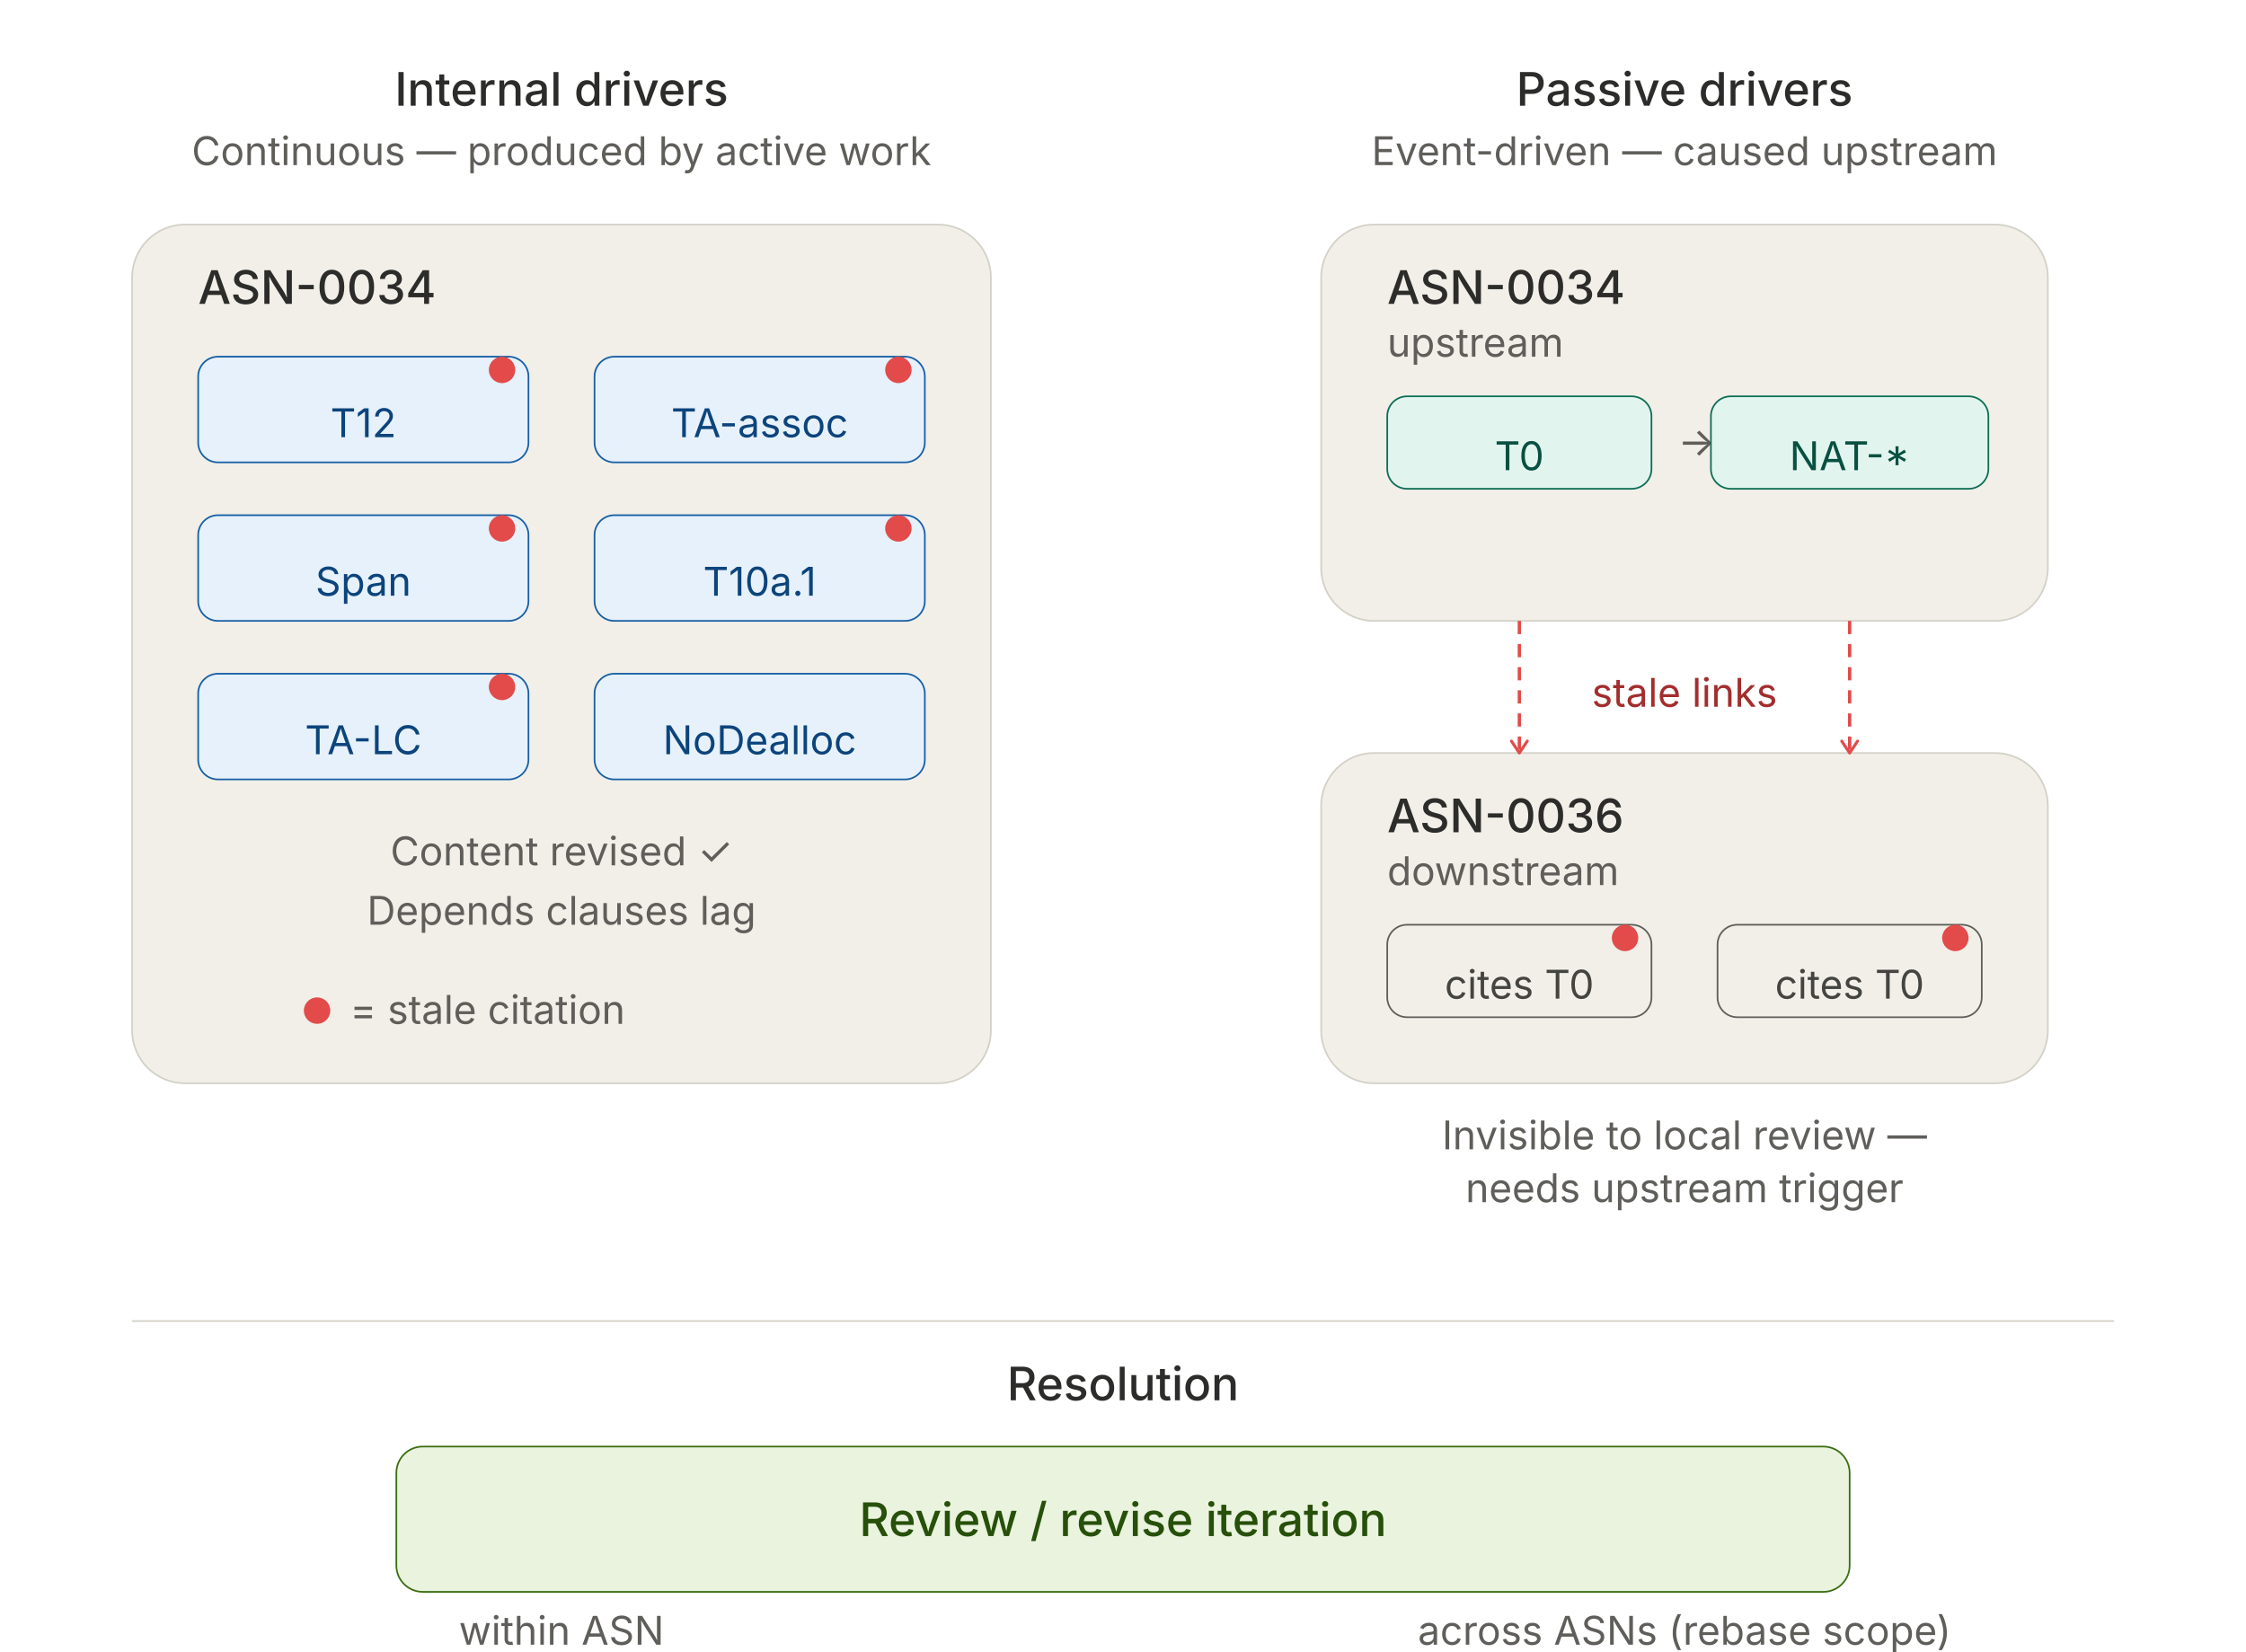
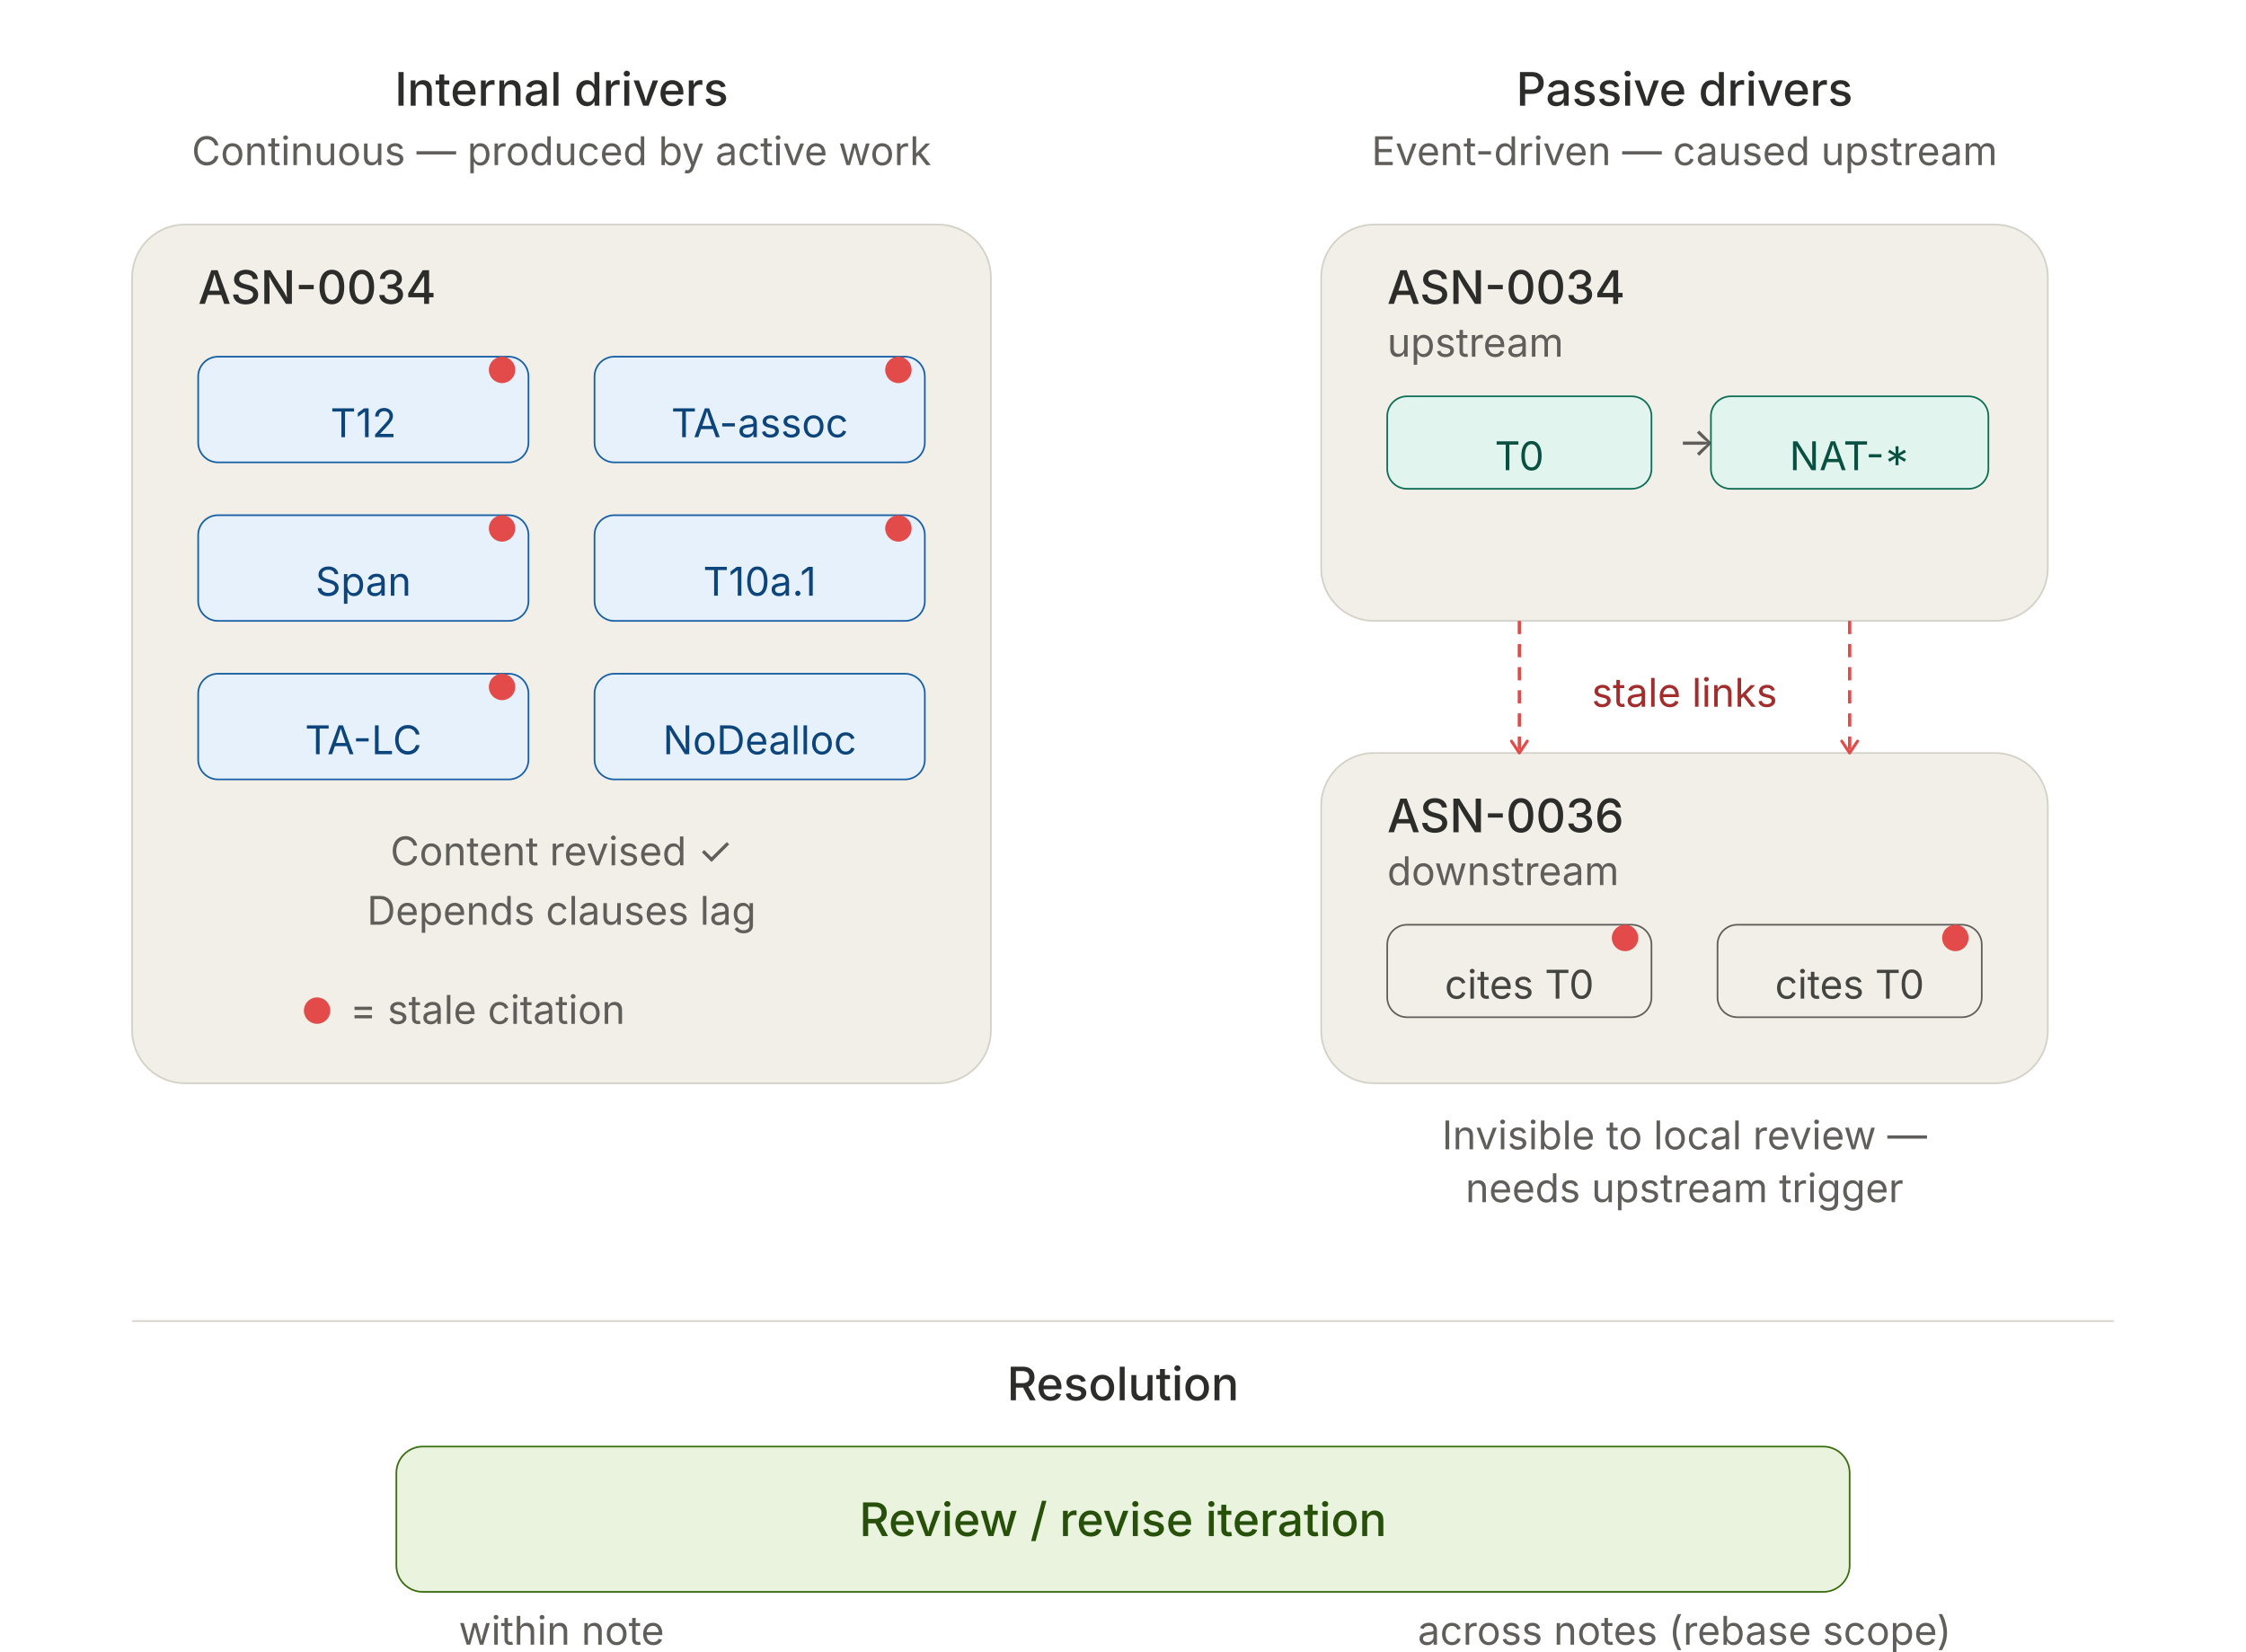
<svg xmlns="http://www.w3.org/2000/svg" width="100%" viewBox="0 0 680 500" role="img">
  <style>
    text { font-family: system-ui, -apple-system, "Segoe UI", sans-serif; }
    .th { font-size: 14px; font-weight: 500; fill: #2C2C2A; }
    .ts { font-size: 12px; font-weight: 400; fill: #5F5E5A; }
    .box-bg { fill: #F1EFE8; }
    .box-stroke { stroke: #D3D1C7; stroke-width: 0.5; }
    .blue-fill { fill: #E6F1FB; }
    .blue-stroke { stroke: #185FA5; stroke-width: 0.5; }
    .blue-text { fill: #0C447C; }
    .teal-fill { fill: #E1F5EE; }
    .teal-stroke { stroke: #0F6E56; stroke-width: 0.5; }
    .teal-text { fill: #085041; }
    .gray-fill { fill: #F1EFE8; }
    .gray-stroke { stroke: #5F5E5A; stroke-width: 0.5; }
    .gray-text { fill: #444441; }
    .green-fill { fill: #EAF3DE; }
    .green-stroke { stroke: #3B6D11; stroke-width: 0.5; }
    .green-text { fill: #27500A; }
    .red-dot { fill: #E24B4A; }
    .red-text { fill: #A32D2D; }
    .leader { stroke: #888780; stroke-width: 0.5; stroke-dasharray: 4 3; }
    .divider { stroke: #D3D1C7; stroke-width: 0.5; }
  </style>
  <defs>
    <marker id="arrow" viewBox="0 0 10 10" refX="8" refY="5" markerWidth="6" markerHeight="6" orient="auto-start-reverse">
      <path d="M2 1L8 5L2 9" fill="none" stroke="context-stroke" stroke-width="1.5" stroke-linecap="round" stroke-linejoin="round" />
    </marker>
  </defs>
  <text class="th" x="170" y="32" text-anchor="middle">Internal drivers</text>
  <text class="ts" x="170" y="50" text-anchor="middle">Continuous — produced by active work</text>
  <rect x="40" y="68" width="260" height="260" rx="16" class="box-bg box-stroke" />
  <text class="th" x="60" y="92">ASN-0034</text>
  <rect x="60" y="108" width="100" height="32" rx="6" class="blue-fill blue-stroke" />
  <text class="ts blue-text" x="110" y="128" text-anchor="middle" dominant-baseline="central">T12</text>
  <circle cx="152" cy="112" r="4" class="red-dot" />
  <rect x="180" y="108" width="100" height="32" rx="6" class="blue-fill blue-stroke" />
  <text class="ts blue-text" x="230" y="128" text-anchor="middle" dominant-baseline="central">TA-assoc</text>
  <circle cx="272" cy="112" r="4" class="red-dot" />
  <rect x="60" y="156" width="100" height="32" rx="6" class="blue-fill blue-stroke" />
  <text class="ts blue-text" x="110" y="176" text-anchor="middle" dominant-baseline="central">Span</text>
  <circle cx="152" cy="160" r="4" class="red-dot" />
  <rect x="180" y="156" width="100" height="32" rx="6" class="blue-fill blue-stroke" />
  <text class="ts blue-text" x="230" y="176" text-anchor="middle" dominant-baseline="central">T10a.1</text>
  <circle cx="272" cy="160" r="4" class="red-dot" />
  <rect x="60" y="204" width="100" height="32" rx="6" class="blue-fill blue-stroke" />
  <text class="ts blue-text" x="110" y="224" text-anchor="middle" dominant-baseline="central">TA-LC</text>
  <circle cx="152" cy="208" r="4" class="red-dot" />
  <rect x="180" y="204" width="100" height="32" rx="6" class="blue-fill blue-stroke" />
  <text class="ts blue-text" x="230" y="224" text-anchor="middle" dominant-baseline="central">NoDealloc</text>
  <text class="ts" x="170" y="262" text-anchor="middle">Content revised ✓</text>
  <text class="ts" x="170" y="280" text-anchor="middle">Depends clauses lag</text>
  <circle cx="96" cy="306" r="4" class="red-dot" />
  <text class="ts" x="106" y="310">= stale citation</text>
  <text class="th" x="510" y="32" text-anchor="middle">Passive drivers</text>
  <text class="ts" x="510" y="50" text-anchor="middle">Event-driven — caused upstream</text>
  <rect x="400" y="68" width="220" height="120" rx="16" class="box-bg box-stroke" />
  <text class="th" x="420" y="92">ASN-0034</text>
  <text class="ts" x="420" y="108">upstream</text>
  <rect x="420" y="120" width="80" height="28" rx="6" class="teal-fill teal-stroke" />
  <text class="ts teal-text" x="460" y="138" text-anchor="middle" dominant-baseline="central">T0</text>
  <text class="ts" x="508" y="138">→</text>
  <rect x="518" y="120" width="84" height="28" rx="6" class="teal-fill teal-stroke" />
  <text class="ts teal-text" x="560" y="138" text-anchor="middle" dominant-baseline="central">NAT-*</text>
  <rect x="400" y="228" width="220" height="100" rx="16" class="box-bg box-stroke" />
  <text class="th" x="420" y="252">ASN-0036</text>
  <text class="ts" x="420" y="268">downstream</text>
  <rect x="420" y="280" width="80" height="28" rx="6" class="gray-fill gray-stroke" />
  <text class="ts gray-text" x="460" y="298" text-anchor="middle" dominant-baseline="central">cites T0</text>
  <circle cx="492" cy="284" r="4" class="red-dot" />
  <rect x="520" y="280" width="80" height="28" rx="6" class="gray-fill gray-stroke" />
  <text class="ts gray-text" x="560" y="298" text-anchor="middle" dominant-baseline="central">cites T0</text>
  <circle cx="592" cy="284" r="4" class="red-dot" />
  <line x1="460" y1="188" x2="460" y2="228" stroke="#E24B4A" stroke-width="1" stroke-dasharray="4 3" marker-end="url(#arrow)" />
  <line x1="560" y1="188" x2="560" y2="228" stroke="#E24B4A" stroke-width="1" stroke-dasharray="4 3" marker-end="url(#arrow)" />
  <text class="ts red-text" x="510" y="214" text-anchor="middle">stale links</text>
  <text class="ts" x="510" y="348" text-anchor="middle">Invisible to local review —</text>
  <text class="ts" x="510" y="364" text-anchor="middle">needs upstream trigger</text>
  <line x1="40" y1="400" x2="640" y2="400" class="divider" />
  <text class="th" x="340" y="424" text-anchor="middle">Resolution</text>
  <rect x="120" y="438" width="440" height="44" rx="8" class="green-fill green-stroke" />
  <text class="th green-text" x="340" y="460" text-anchor="middle" dominant-baseline="central">Review / revise iteration</text>
-   <text class="ts" x="170" y="498" text-anchor="middle">within ASN</text>
-   <text class="ts" x="510" y="498" text-anchor="middle">across ASNs (rebase scope)</text>
+   <text class="ts" x="170" y="498" text-anchor="middle">within note</text>
+   <text class="ts" x="510" y="498" text-anchor="middle">across notes (rebase scope)</text>
</svg>
